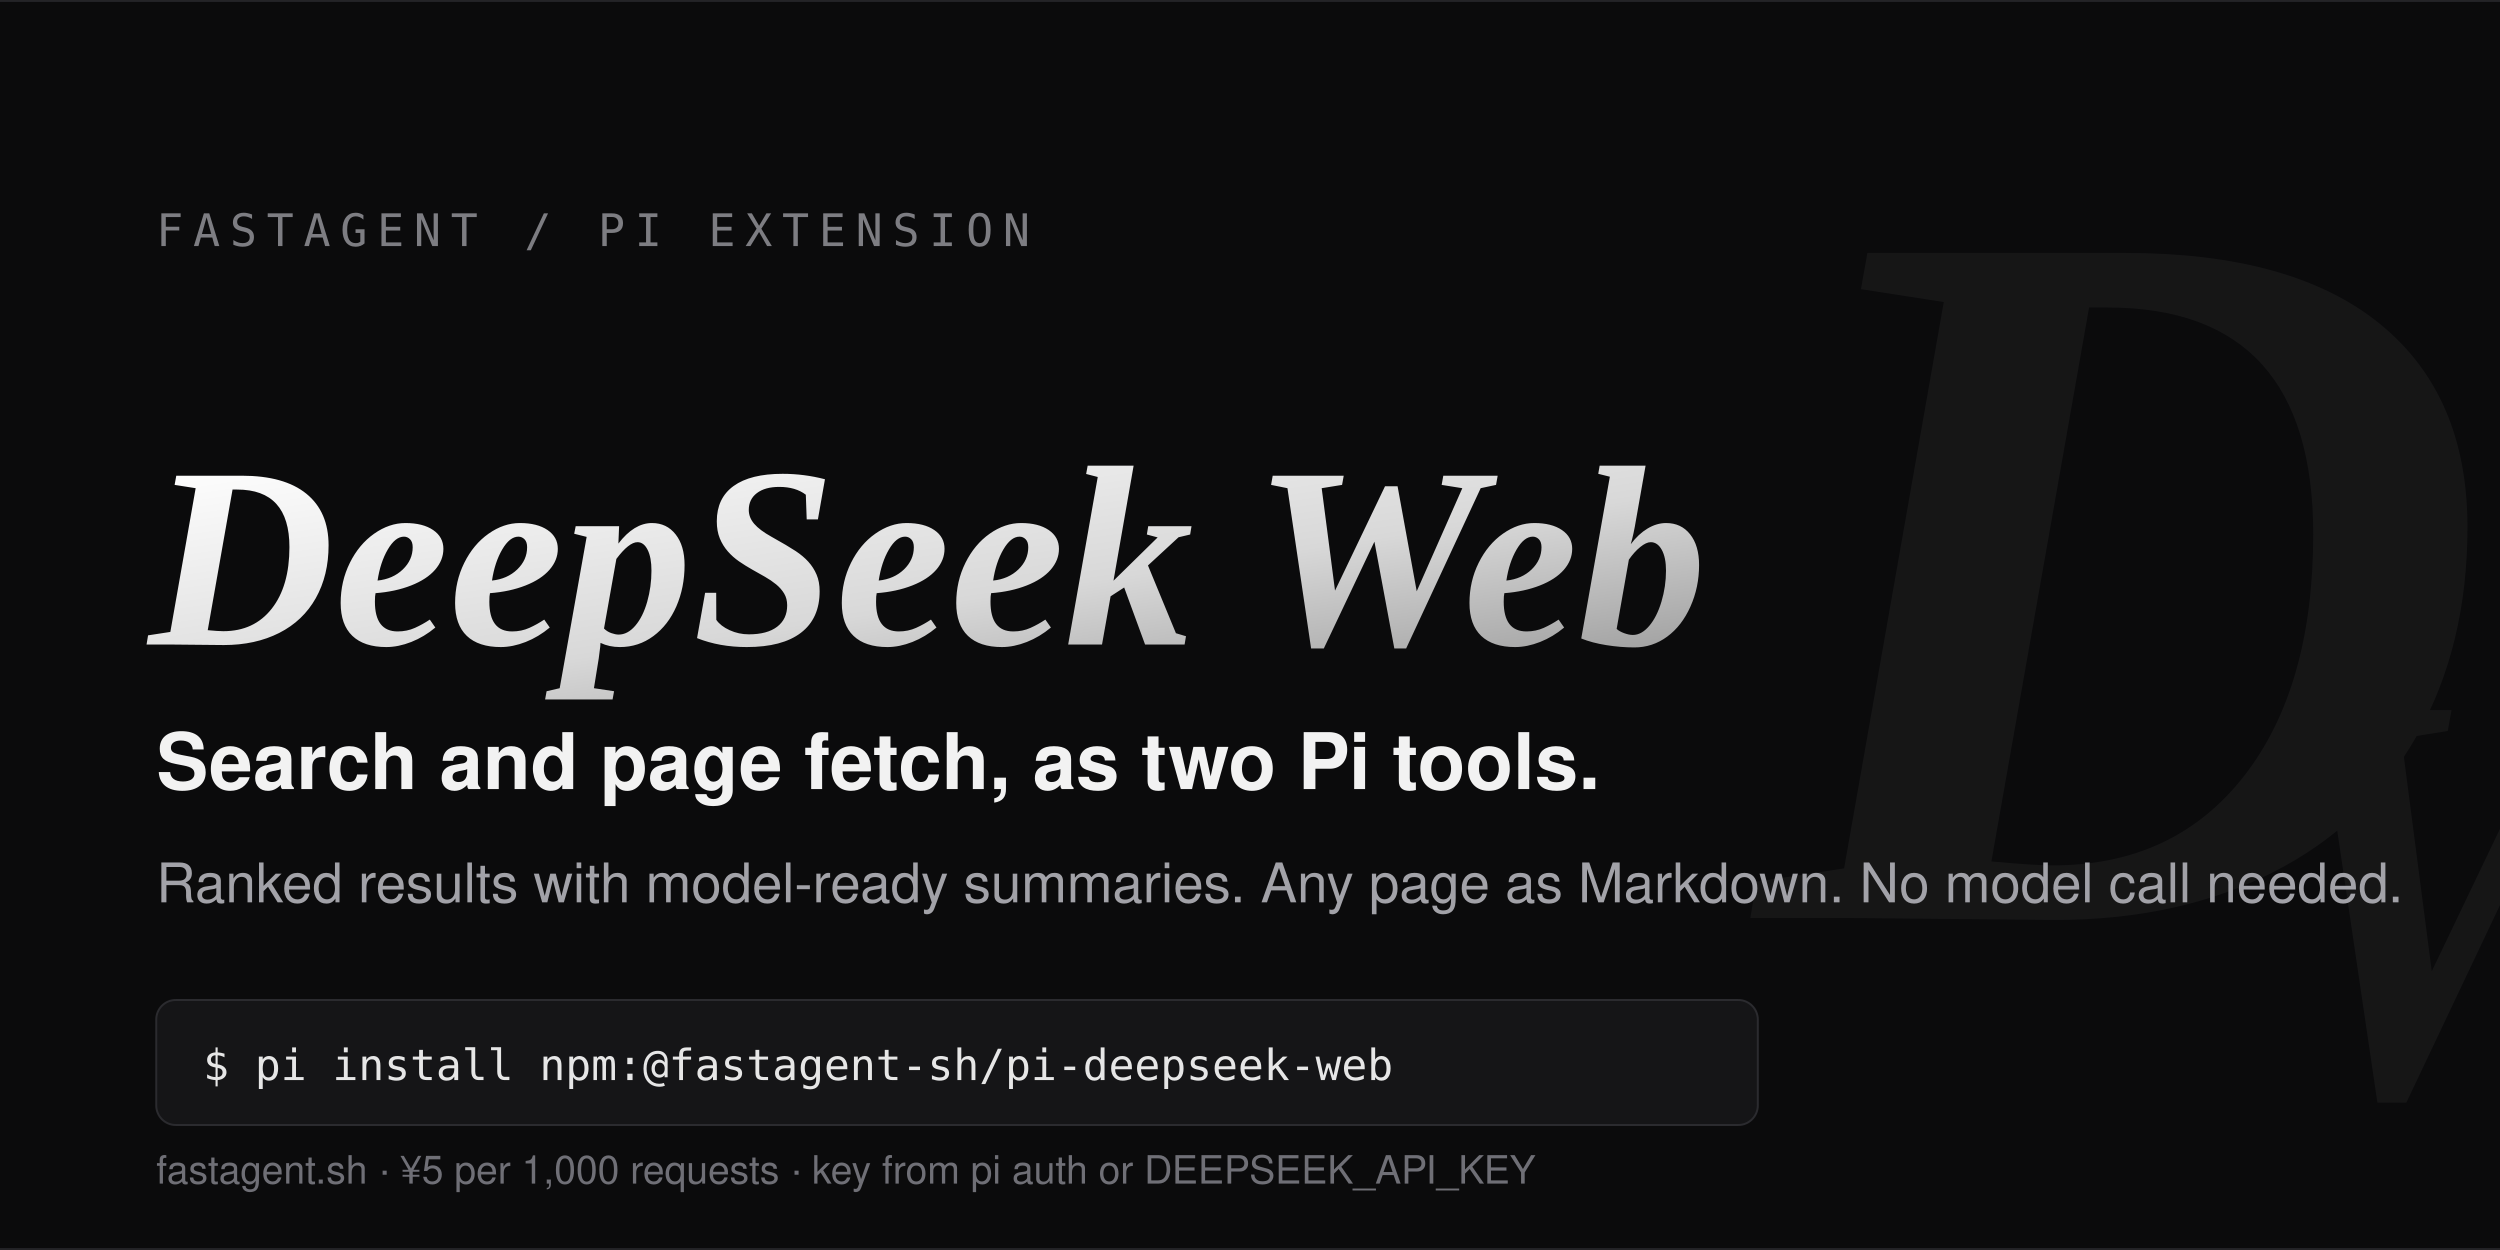
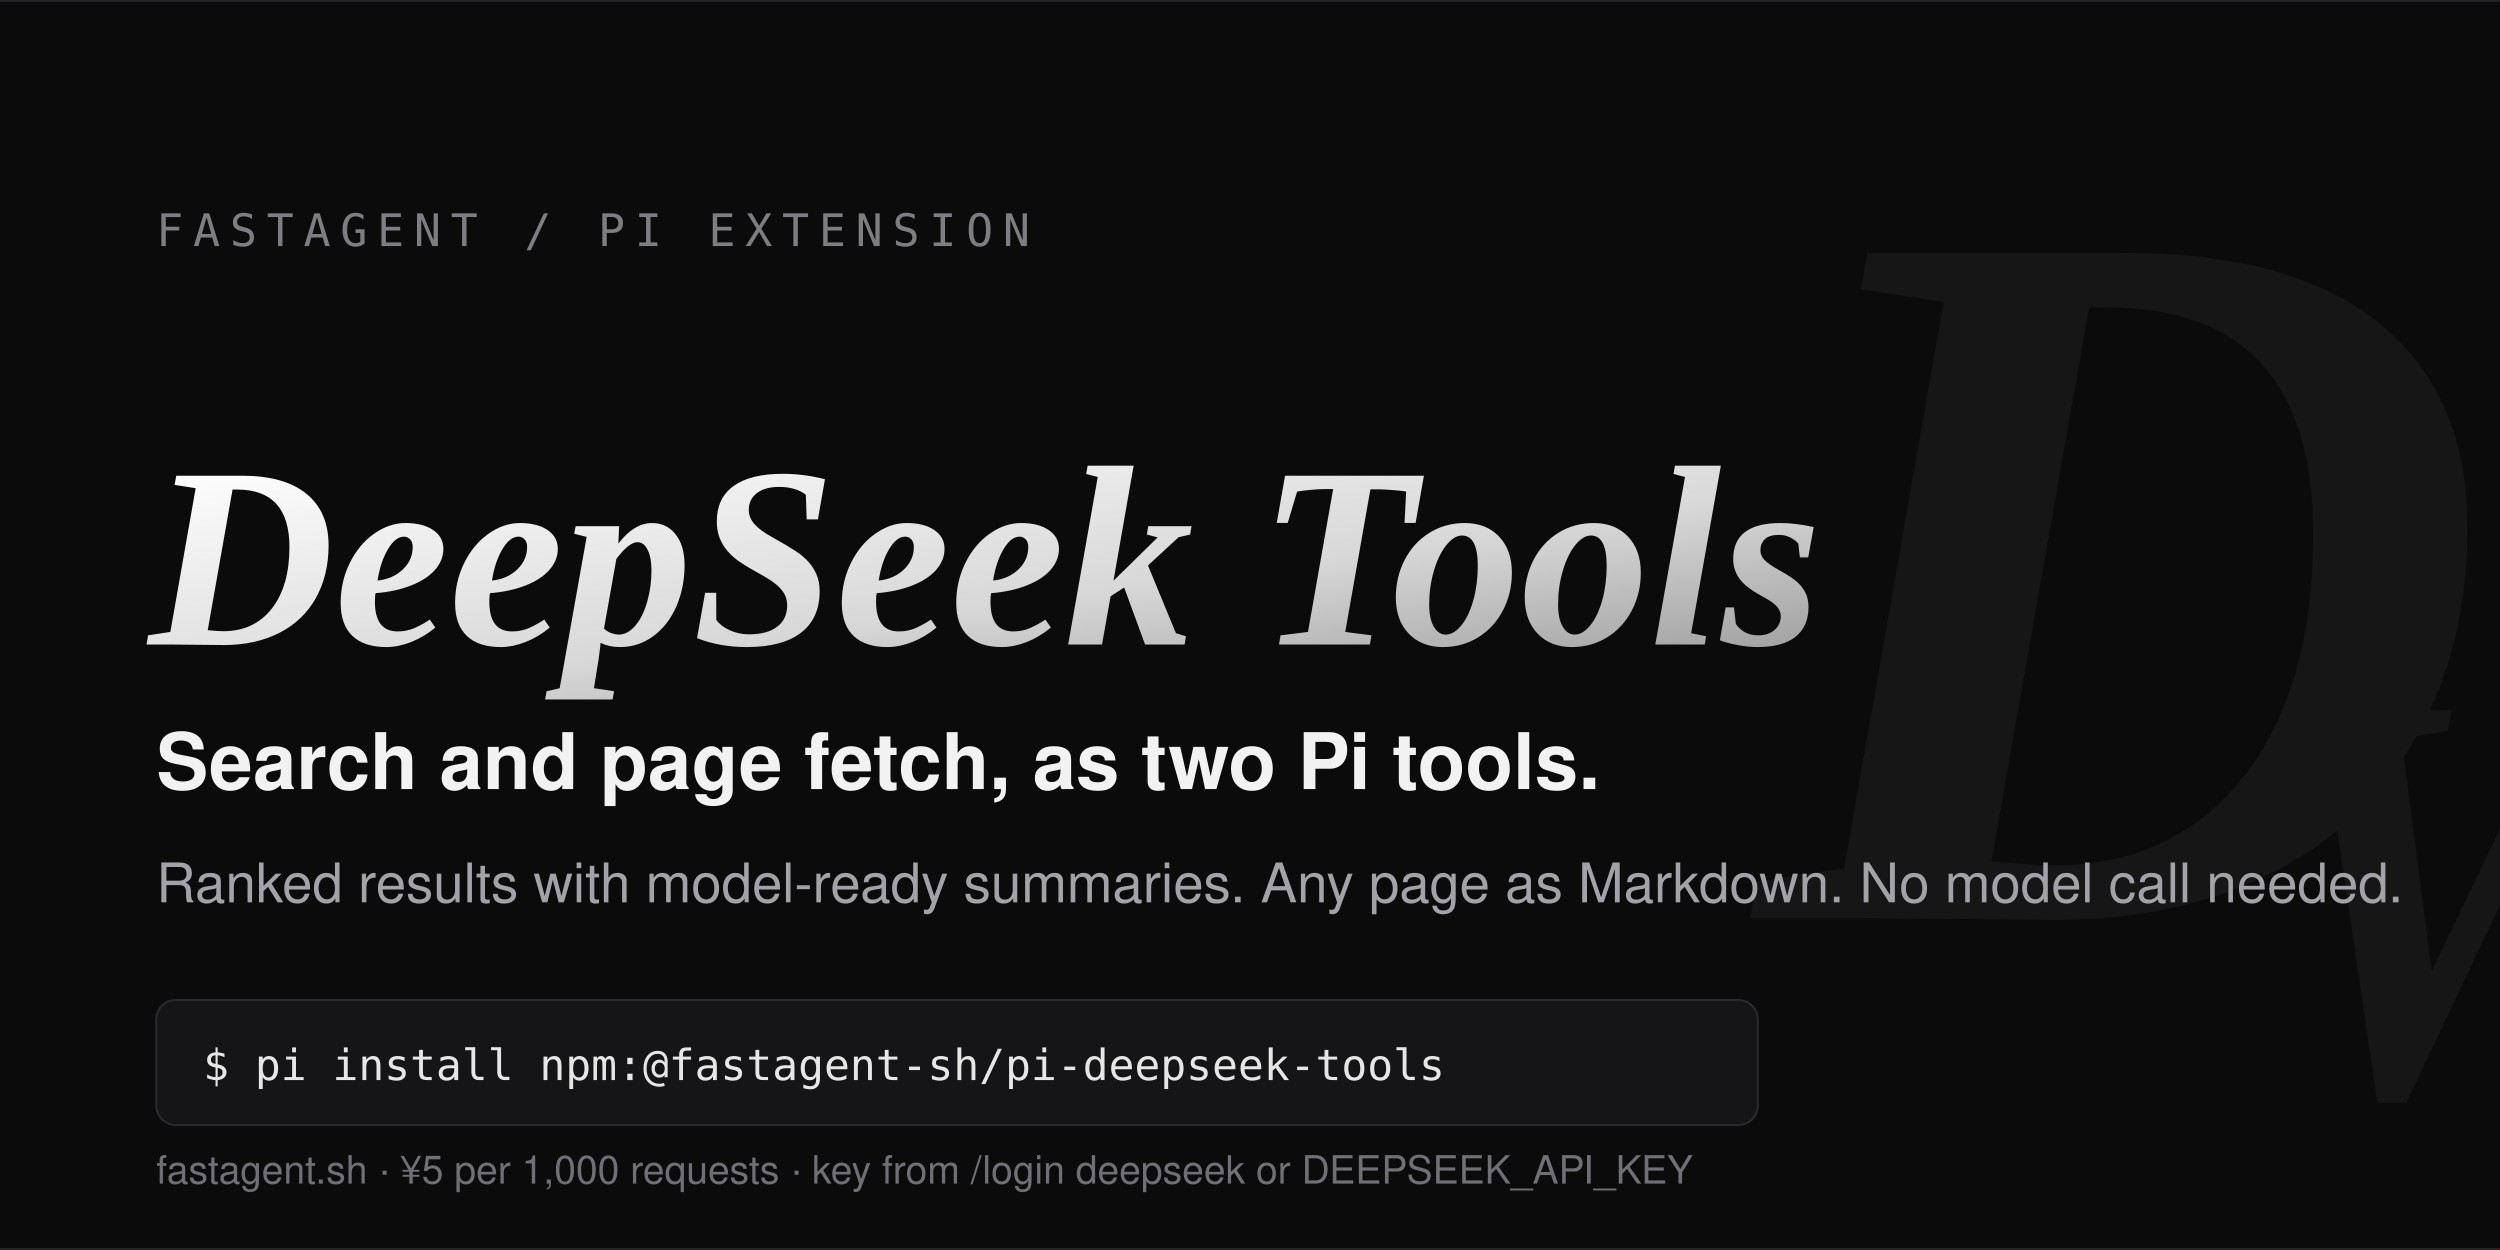
<svg xmlns="http://www.w3.org/2000/svg" width="1280" height="640" viewBox="0 0 1280 640">
  <defs>
    <linearGradient id="sheen" x1="0" y1="0" x2="1" y2="1">
      <stop offset="0" stop-color="#ffffff" />
      <stop offset="0.55" stop-color="#d8d8d8" />
      <stop offset="1" stop-color="#8f8f8f" />
    </linearGradient>
  </defs>
  <rect width="1280" height="640" fill="#0b0b0c" />
  <rect y="0" width="1280" height="1" fill="#242427" />
  <rect y="639" width="1280" height="1" fill="#242427" />
  <g opacity="0.045" fill="#ffffff" font-family="Georgia, 'Times New Roman', serif" font-style="italic" font-weight="700" font-size="520">
    <text x="900" y="470">D</text>
    <text x="1150" y="560" font-size="300">W</text>
  </g>
  <text x="80" y="126" font-family="ui-monospace, Menlo, monospace" font-size="23" letter-spacing="5" fill="#7d7d82">FASTAGENT / PI EXTENSION</text>
-   <text x="76" y="330" font-family="Georgia, 'Times New Roman', serif" font-style="italic" font-weight="700" font-size="132" fill="url(#sheen)">DeepSeek Web</text>
+   <text x="76" y="330" font-family="Georgia, 'Times New Roman', serif" font-style="italic" font-weight="700" font-size="132" fill="url(#sheen)">DeepSeek Tools</text>
  <text x="80" y="404" font-family="Helvetica, Arial, sans-serif" font-weight="700" font-size="40" fill="#f2f2f2">Search and page fetch, as two Pi tools.</text>
  <text x="80" y="462" font-family="Helvetica, Arial, sans-serif" font-size="28" fill="#a2a2a8">Ranked results with model-ready summaries. Any page as Markdown. No model call needed.</text>
  <rect x="80" y="512" width="820" height="64" rx="10" fill="#151517" stroke="#2b2b2f" />
-   <text x="104" y="553" font-family="ui-monospace, Menlo, monospace" font-size="22" fill="#e6e6e6">$ pi install npm:@fastagent-sh/pi-deepseek-web</text>
-   <text x="80" y="606" font-family="Helvetica, Arial, sans-serif" font-size="20" fill="#6f6f76">fastagent.sh  ·  ¥5 per 1,000 requests  ·  key from pi auth or DEEPSEEK_API_KEY</text>
+   <text x="104" y="553" font-family="ui-monospace, Menlo, monospace" font-size="22" fill="#e6e6e6">$ pi install npm:@fastagent-sh/pi-deepseek-tools</text>
+   <text x="80" y="606" font-family="Helvetica, Arial, sans-serif" font-size="20" fill="#6f6f76">fastagent.sh  ·  ¥5 per 1,000 requests  ·  key from /login deepseek or DEEPSEEK_API_KEY</text>
</svg>
